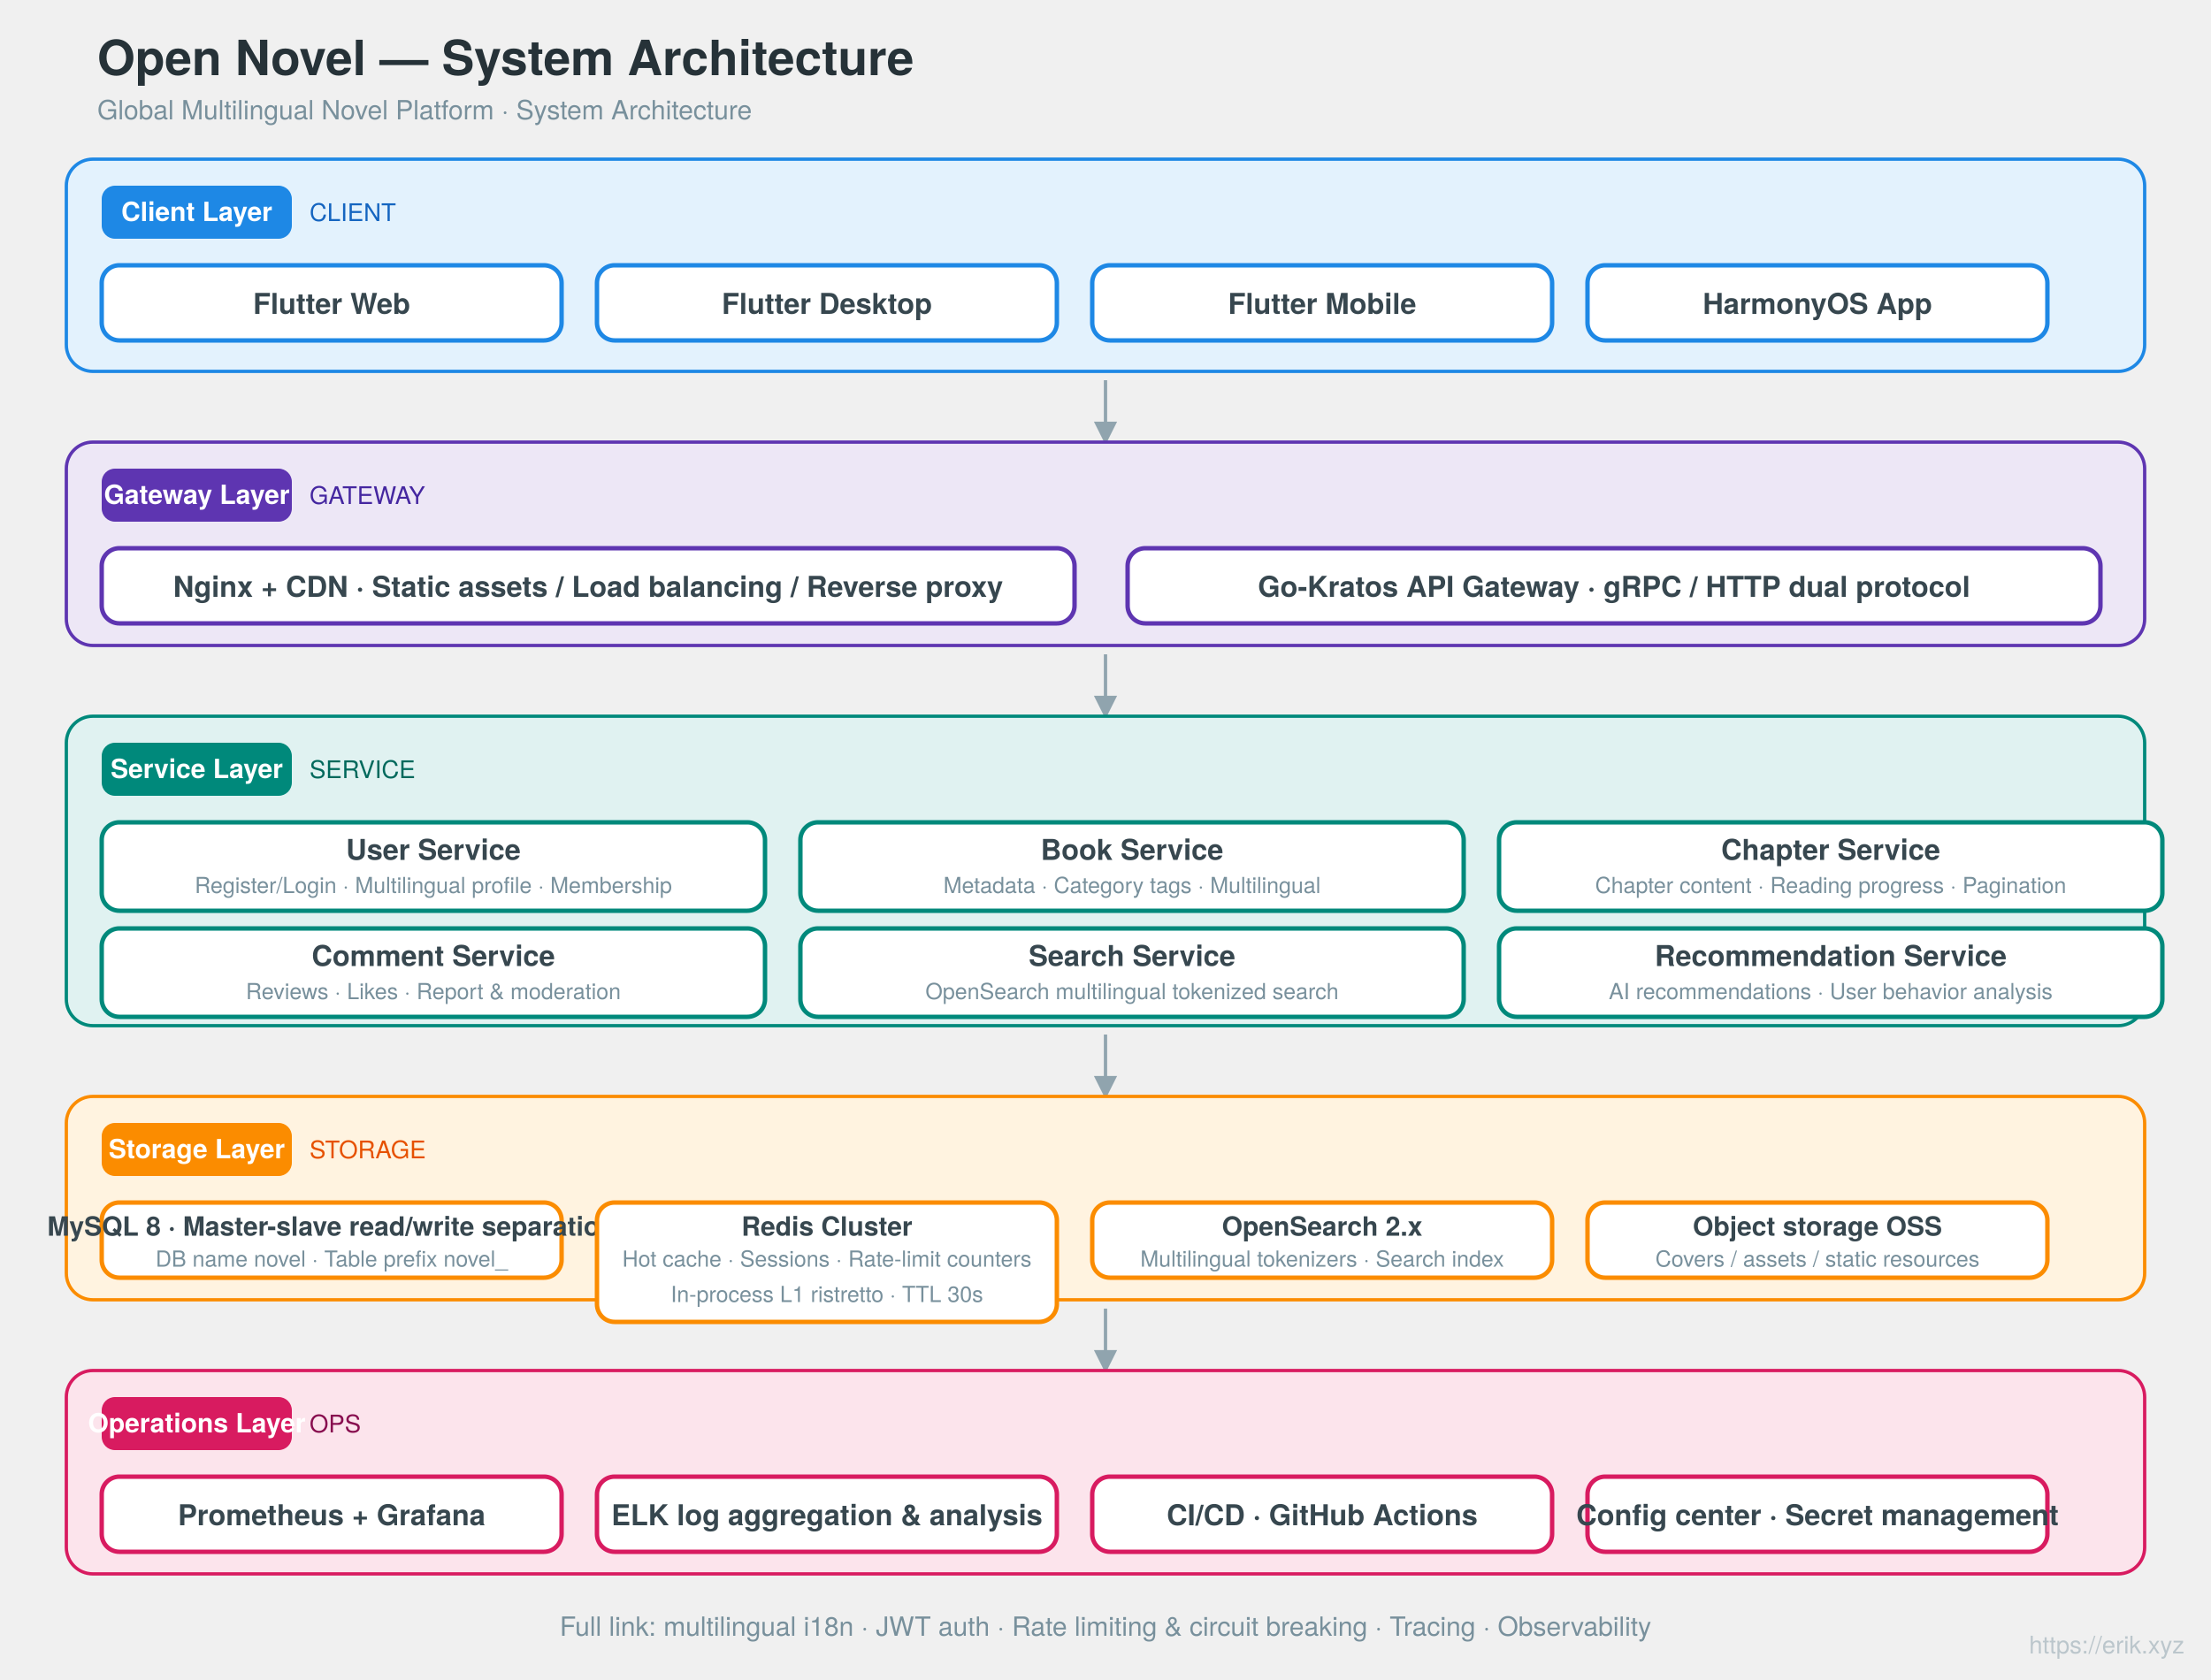
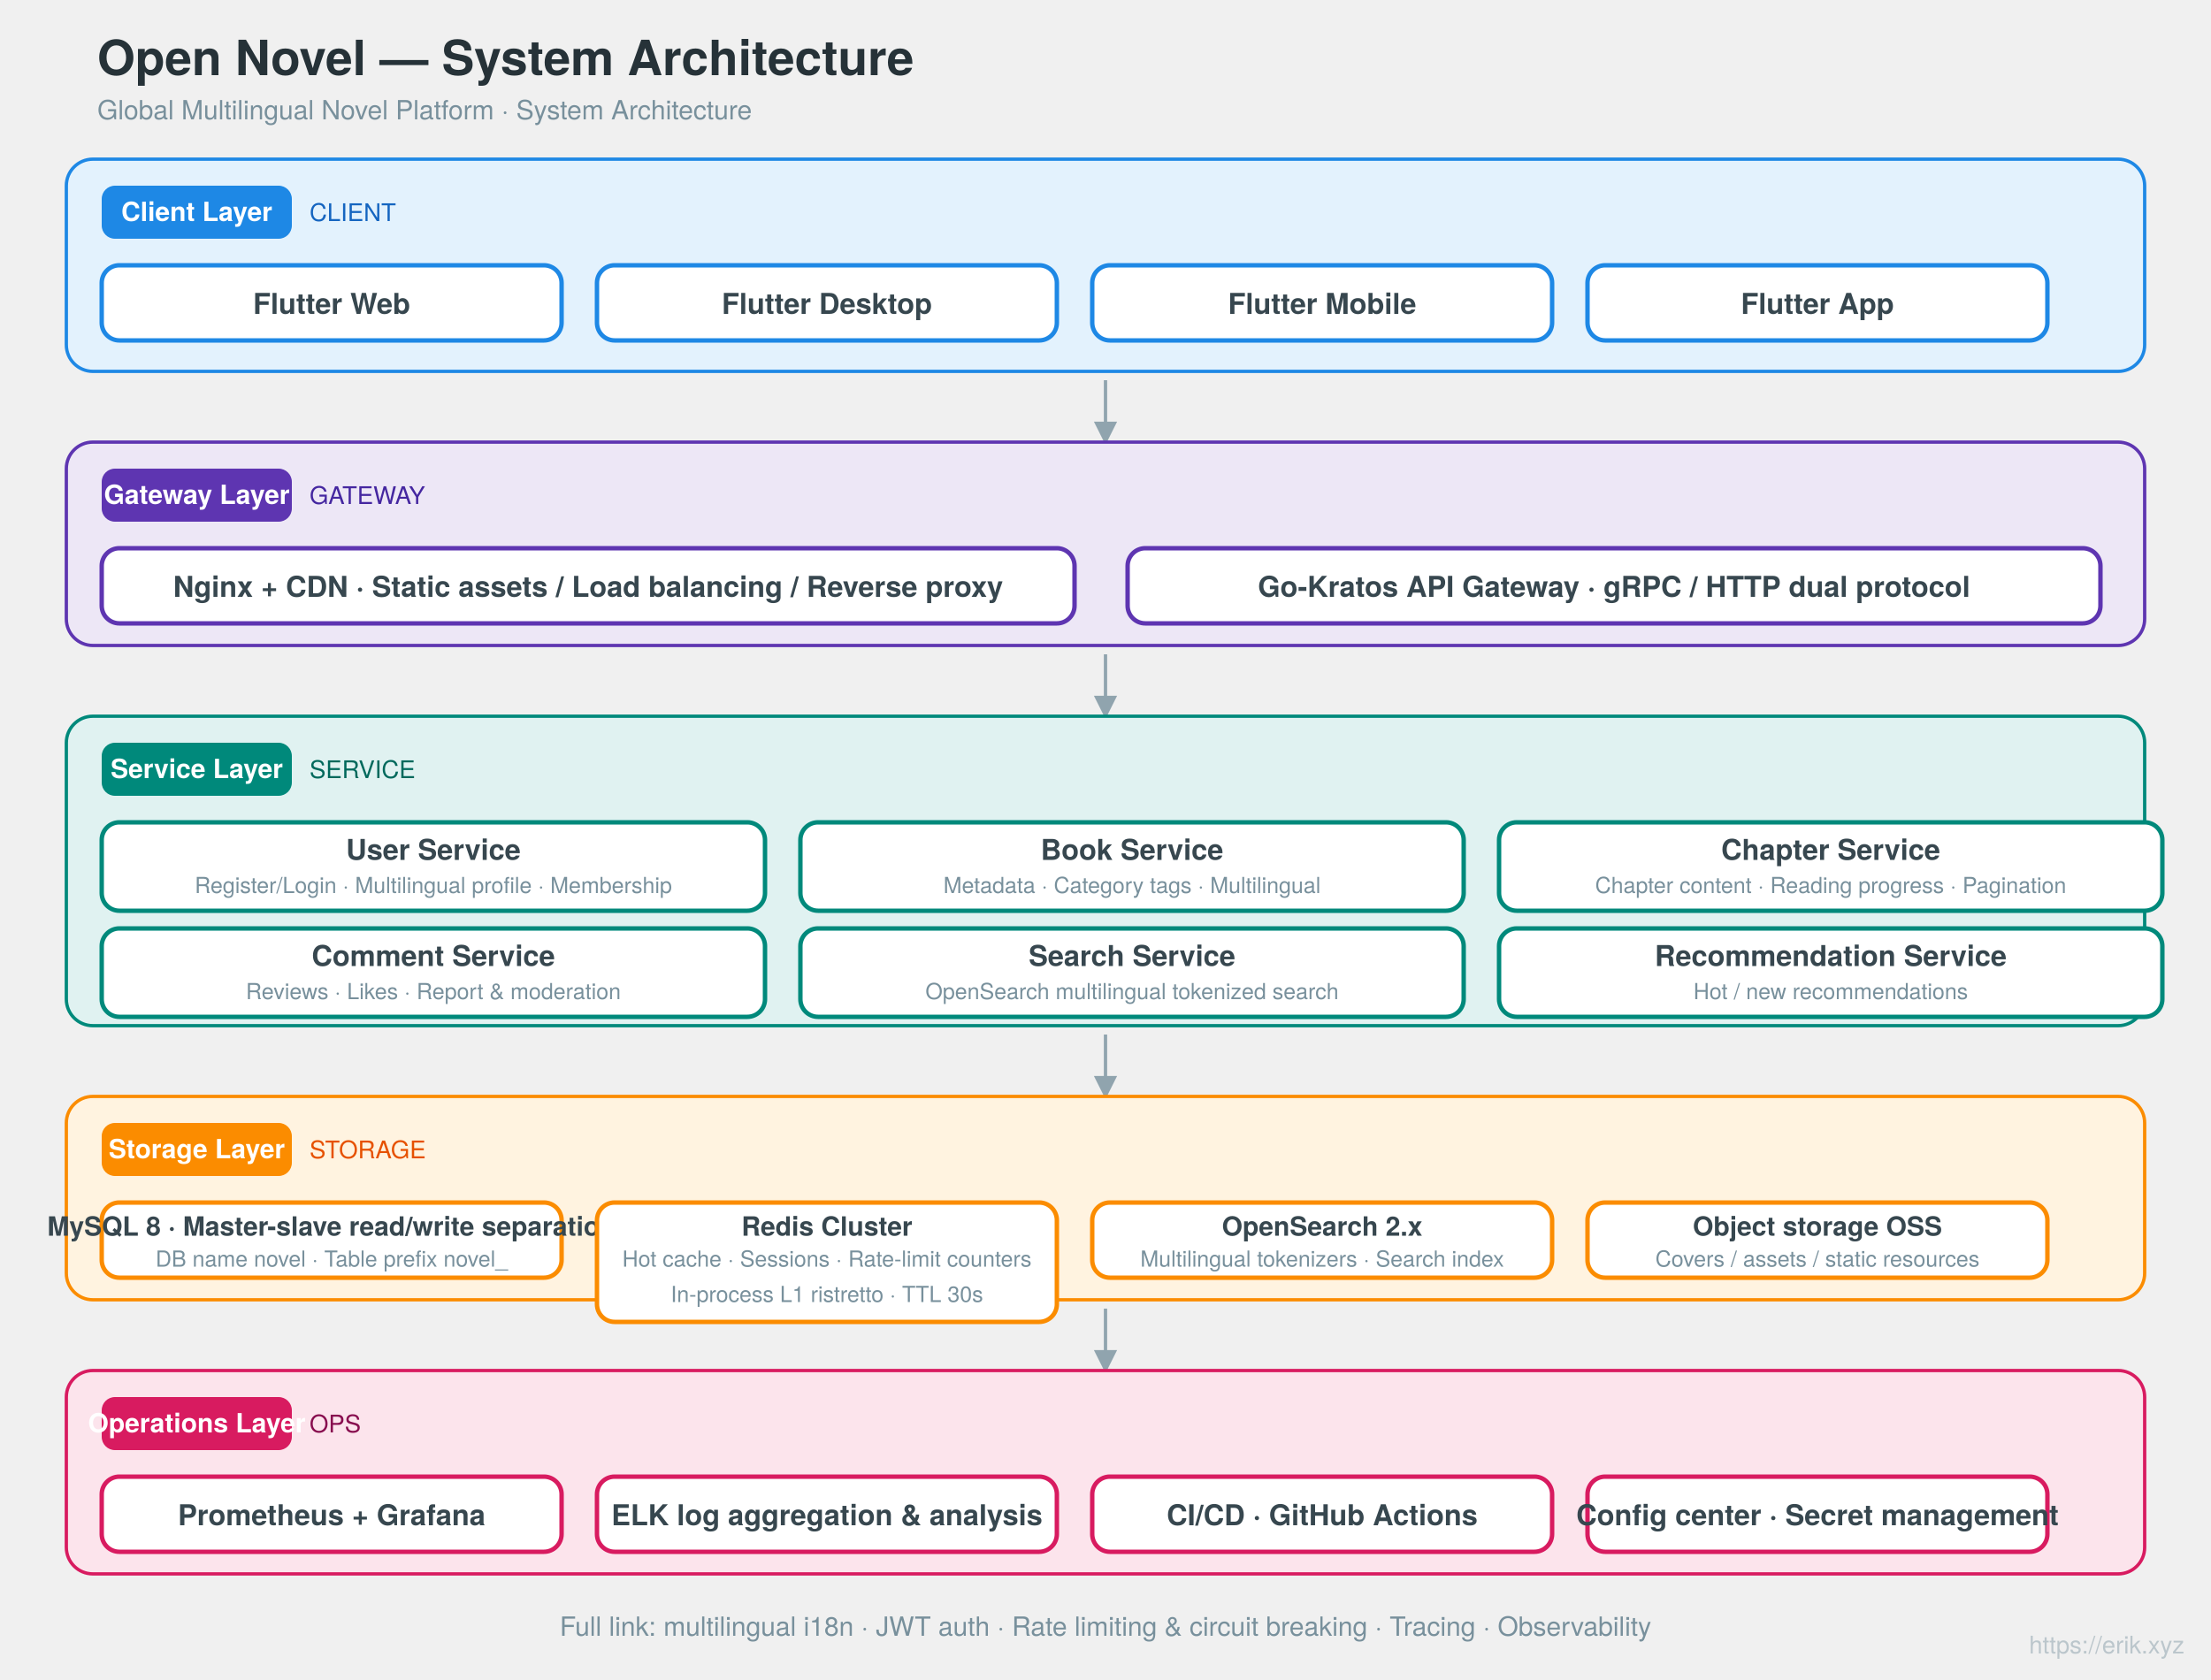
<svg xmlns="http://www.w3.org/2000/svg" width="1000" height="760" viewBox="0 0 1000 760" font-family="'PingFang SC','Microsoft YaHei','Helvetica Neue',sans-serif">
  <defs>
    <marker id="arrow" viewBox="0 0 10 10" refX="5" refY="5" markerWidth="7" markerHeight="7" orient="auto-start-reverse">
      <path d="M 0 0 L 10 5 L 0 10 z" fill="#90a4ae" />
    </marker>
  </defs>
  <text x="44" y="34" font-size="22" font-weight="700" fill="#263238">Open Novel — System Architecture</text>
  <text x="44" y="54" font-size="12" fill="#78909c">Global Multilingual Novel Platform · System Architecture</text>
  <g>
    <rect x="30" y="72" width="940" height="96" rx="12" fill="#e3f2fd" stroke="#1e88e5" stroke-width="1.5" />
    <rect x="46" y="84" width="86" height="24" rx="6" fill="#1e88e5" />
    <text x="89" y="100" font-size="12" font-weight="600" fill="#ffffff" text-anchor="middle">Client Layer</text>
    <text x="140" y="100" font-size="11" fill="#1565c0">CLIENT</text>
    <g>
      <rect x="46" y="120" width="208" height="34" rx="8" fill="#ffffff" stroke="#1e88e5" stroke-width="2" />
      <text x="150" y="142" font-size="13" font-weight="600" fill="#37474f" text-anchor="middle">Flutter Web</text>
    </g>
    <g>
      <rect x="270" y="120" width="208" height="34" rx="8" fill="#ffffff" stroke="#1e88e5" stroke-width="2" />
      <text x="374" y="142" font-size="13" font-weight="600" fill="#37474f" text-anchor="middle">Flutter Desktop</text>
    </g>
    <g>
      <rect x="494" y="120" width="208" height="34" rx="8" fill="#ffffff" stroke="#1e88e5" stroke-width="2" />
      <text x="598" y="142" font-size="13" font-weight="600" fill="#37474f" text-anchor="middle">Flutter Mobile</text>
    </g>
    <g>
      <rect x="718" y="120" width="208" height="34" rx="8" fill="#ffffff" stroke="#1e88e5" stroke-width="2" />
-       <text x="822" y="142" font-size="13" font-weight="600" fill="#37474f" text-anchor="middle">HarmonyOS App</text>
+       <text x="822" y="142" font-size="13" font-weight="600" fill="#37474f" text-anchor="middle">Flutter App</text>
    </g>
  </g>
  <line x1="500" y1="172" x2="500" y2="196" stroke="#90a4ae" stroke-width="1.5" marker-end="url(#arrow)" />
  <g>
    <rect x="30" y="200" width="940" height="92" rx="12" fill="#ede7f6" stroke="#5e35b1" stroke-width="1.5" />
    <rect x="46" y="212" width="86" height="24" rx="6" fill="#5e35b1" />
    <text x="89" y="228" font-size="12" font-weight="600" fill="#ffffff" text-anchor="middle">Gateway Layer</text>
    <text x="140" y="228" font-size="11" fill="#4527a0">GATEWAY</text>
    <g>
      <rect x="46" y="248" width="440" height="34" rx="8" fill="#ffffff" stroke="#5e35b1" stroke-width="2" />
      <text x="266" y="270" font-size="13" font-weight="600" fill="#37474f" text-anchor="middle">Nginx + CDN · Static assets / Load balancing / Reverse proxy</text>
    </g>
    <g>
      <rect x="510" y="248" width="440" height="34" rx="8" fill="#ffffff" stroke="#5e35b1" stroke-width="2" />
      <text x="730" y="270" font-size="13" font-weight="600" fill="#37474f" text-anchor="middle">Go-Kratos API Gateway · gRPC / HTTP dual protocol</text>
    </g>
  </g>
  <line x1="500" y1="296" x2="500" y2="320" stroke="#90a4ae" stroke-width="1.5" marker-end="url(#arrow)" />
  <g>
    <rect x="30" y="324" width="940" height="140" rx="12" fill="#e0f2f1" stroke="#00897b" stroke-width="1.5" />
    <rect x="46" y="336" width="86" height="24" rx="6" fill="#00897b" />
    <text x="89" y="352" font-size="12" font-weight="600" fill="#ffffff" text-anchor="middle">Service Layer</text>
    <text x="140" y="352" font-size="11" fill="#00695c">SERVICE</text>
    <g>
      <rect x="46" y="372" width="300" height="40" rx="8" fill="#ffffff" stroke="#00897b" stroke-width="2" />
      <text x="196" y="389" font-size="13" font-weight="600" fill="#37474f" text-anchor="middle">User Service</text>
      <text x="196" y="404" font-size="10" fill="#78909c" text-anchor="middle">Register/Login · Multilingual profile · Membership</text>
    </g>
    <g>
      <rect x="362" y="372" width="300" height="40" rx="8" fill="#ffffff" stroke="#00897b" stroke-width="2" />
      <text x="512" y="389" font-size="13" font-weight="600" fill="#37474f" text-anchor="middle">Book Service</text>
      <text x="512" y="404" font-size="10" fill="#78909c" text-anchor="middle">Metadata · Category tags · Multilingual</text>
    </g>
    <g>
      <rect x="678" y="372" width="300" height="40" rx="8" fill="#ffffff" stroke="#00897b" stroke-width="2" />
      <text x="828" y="389" font-size="13" font-weight="600" fill="#37474f" text-anchor="middle">Chapter Service</text>
      <text x="828" y="404" font-size="10" fill="#78909c" text-anchor="middle">Chapter content · Reading progress · Pagination</text>
    </g>
    <g>
      <rect x="46" y="420" width="300" height="40" rx="8" fill="#ffffff" stroke="#00897b" stroke-width="2" />
      <text x="196" y="437" font-size="13" font-weight="600" fill="#37474f" text-anchor="middle">Comment Service</text>
      <text x="196" y="452" font-size="10" fill="#78909c" text-anchor="middle">Reviews · Likes · Report &amp; moderation</text>
    </g>
    <g>
      <rect x="362" y="420" width="300" height="40" rx="8" fill="#ffffff" stroke="#00897b" stroke-width="2" />
      <text x="512" y="437" font-size="13" font-weight="600" fill="#37474f" text-anchor="middle">Search Service</text>
      <text x="512" y="452" font-size="10" fill="#78909c" text-anchor="middle">OpenSearch multilingual tokenized search</text>
    </g>
    <g>
      <rect x="678" y="420" width="300" height="40" rx="8" fill="#ffffff" stroke="#00897b" stroke-width="2" />
      <text x="828" y="437" font-size="13" font-weight="600" fill="#37474f" text-anchor="middle">Recommendation Service</text>
-       <text x="828" y="452" font-size="10" fill="#78909c" text-anchor="middle">AI recommendations · User behavior analysis</text>
+       <text x="828" y="452" font-size="10" fill="#78909c" text-anchor="middle">Hot / new recommendations</text>
    </g>
  </g>
  <line x1="500" y1="468" x2="500" y2="492" stroke="#90a4ae" stroke-width="1.5" marker-end="url(#arrow)" />
  <g>
    <rect x="30" y="496" width="940" height="92" rx="12" fill="#fff3e0" stroke="#fb8c00" stroke-width="1.5" />
    <rect x="46" y="508" width="86" height="24" rx="6" fill="#fb8c00" />
    <text x="89" y="524" font-size="12" font-weight="600" fill="#ffffff" text-anchor="middle">Storage Layer</text>
    <text x="140" y="524" font-size="11" fill="#e65100">STORAGE</text>
    <g>
      <rect x="46" y="544" width="208" height="34" rx="8" fill="#ffffff" stroke="#fb8c00" stroke-width="2" />
      <text x="150" y="559" font-size="12" font-weight="600" fill="#37474f" text-anchor="middle">MySQL 8 · Master-slave read/write separation</text>
      <text x="150" y="573" font-size="10" fill="#78909c" text-anchor="middle">DB name novel · Table prefix novel_</text>
    </g>
    <g>
      <rect x="270" y="544" width="208" height="54" rx="8" fill="#ffffff" stroke="#fb8c00" stroke-width="2" />
      <text x="374" y="559" font-size="12" font-weight="600" fill="#37474f" text-anchor="middle">Redis Cluster</text>
      <text x="374" y="573" font-size="10" fill="#78909c" text-anchor="middle">Hot cache · Sessions · Rate-limit counters</text>
      <text x="374" y="589" font-size="10" fill="#78909c" text-anchor="middle">In-process L1 ristretto · TTL 30s</text>
    </g>
    <g>
      <rect x="494" y="544" width="208" height="34" rx="8" fill="#ffffff" stroke="#fb8c00" stroke-width="2" />
      <text x="598" y="559" font-size="12" font-weight="600" fill="#37474f" text-anchor="middle">OpenSearch 2.x</text>
      <text x="598" y="573" font-size="10" fill="#78909c" text-anchor="middle">Multilingual tokenizers · Search index</text>
    </g>
    <g>
      <rect x="718" y="544" width="208" height="34" rx="8" fill="#ffffff" stroke="#fb8c00" stroke-width="2" />
      <text x="822" y="559" font-size="12" font-weight="600" fill="#37474f" text-anchor="middle">Object storage OSS</text>
      <text x="822" y="573" font-size="10" fill="#78909c" text-anchor="middle">Covers / assets / static resources</text>
    </g>
  </g>
  <line x1="500" y1="592" x2="500" y2="616" stroke="#90a4ae" stroke-width="1.5" marker-end="url(#arrow)" />
  <g>
    <rect x="30" y="620" width="940" height="92" rx="12" fill="#fce4ec" stroke="#d81b60" stroke-width="1.5" />
    <rect x="46" y="632" width="86" height="24" rx="6" fill="#d81b60" />
    <text x="89" y="648" font-size="12" font-weight="600" fill="#ffffff" text-anchor="middle">Operations Layer</text>
    <text x="140" y="648" font-size="11" fill="#880e4f">OPS</text>
    <g>
      <rect x="46" y="668" width="208" height="34" rx="8" fill="#ffffff" stroke="#d81b60" stroke-width="2" />
      <text x="150" y="690" font-size="13" font-weight="600" fill="#37474f" text-anchor="middle">Prometheus + Grafana</text>
    </g>
    <g>
      <rect x="270" y="668" width="208" height="34" rx="8" fill="#ffffff" stroke="#d81b60" stroke-width="2" />
      <text x="374" y="690" font-size="13" font-weight="600" fill="#37474f" text-anchor="middle">ELK log aggregation &amp; analysis</text>
    </g>
    <g>
      <rect x="494" y="668" width="208" height="34" rx="8" fill="#ffffff" stroke="#d81b60" stroke-width="2" />
      <text x="598" y="690" font-size="13" font-weight="600" fill="#37474f" text-anchor="middle">CI/CD · GitHub Actions</text>
    </g>
    <g>
      <rect x="718" y="668" width="208" height="34" rx="8" fill="#ffffff" stroke="#d81b60" stroke-width="2" />
      <text x="822" y="690" font-size="13" font-weight="600" fill="#37474f" text-anchor="middle">Config center · Secret management</text>
    </g>
  </g>
  <text x="500" y="740" font-size="12" fill="#78909c" text-anchor="middle">Full link: multilingual i18n · JWT auth · Rate limiting &amp; circuit breaking · Tracing · Observability</text>
  <text x="988" y="748" font-size="11" fill="#90a4ae" opacity="0.55" text-anchor="end">https://erik.xyz</text>
</svg>
